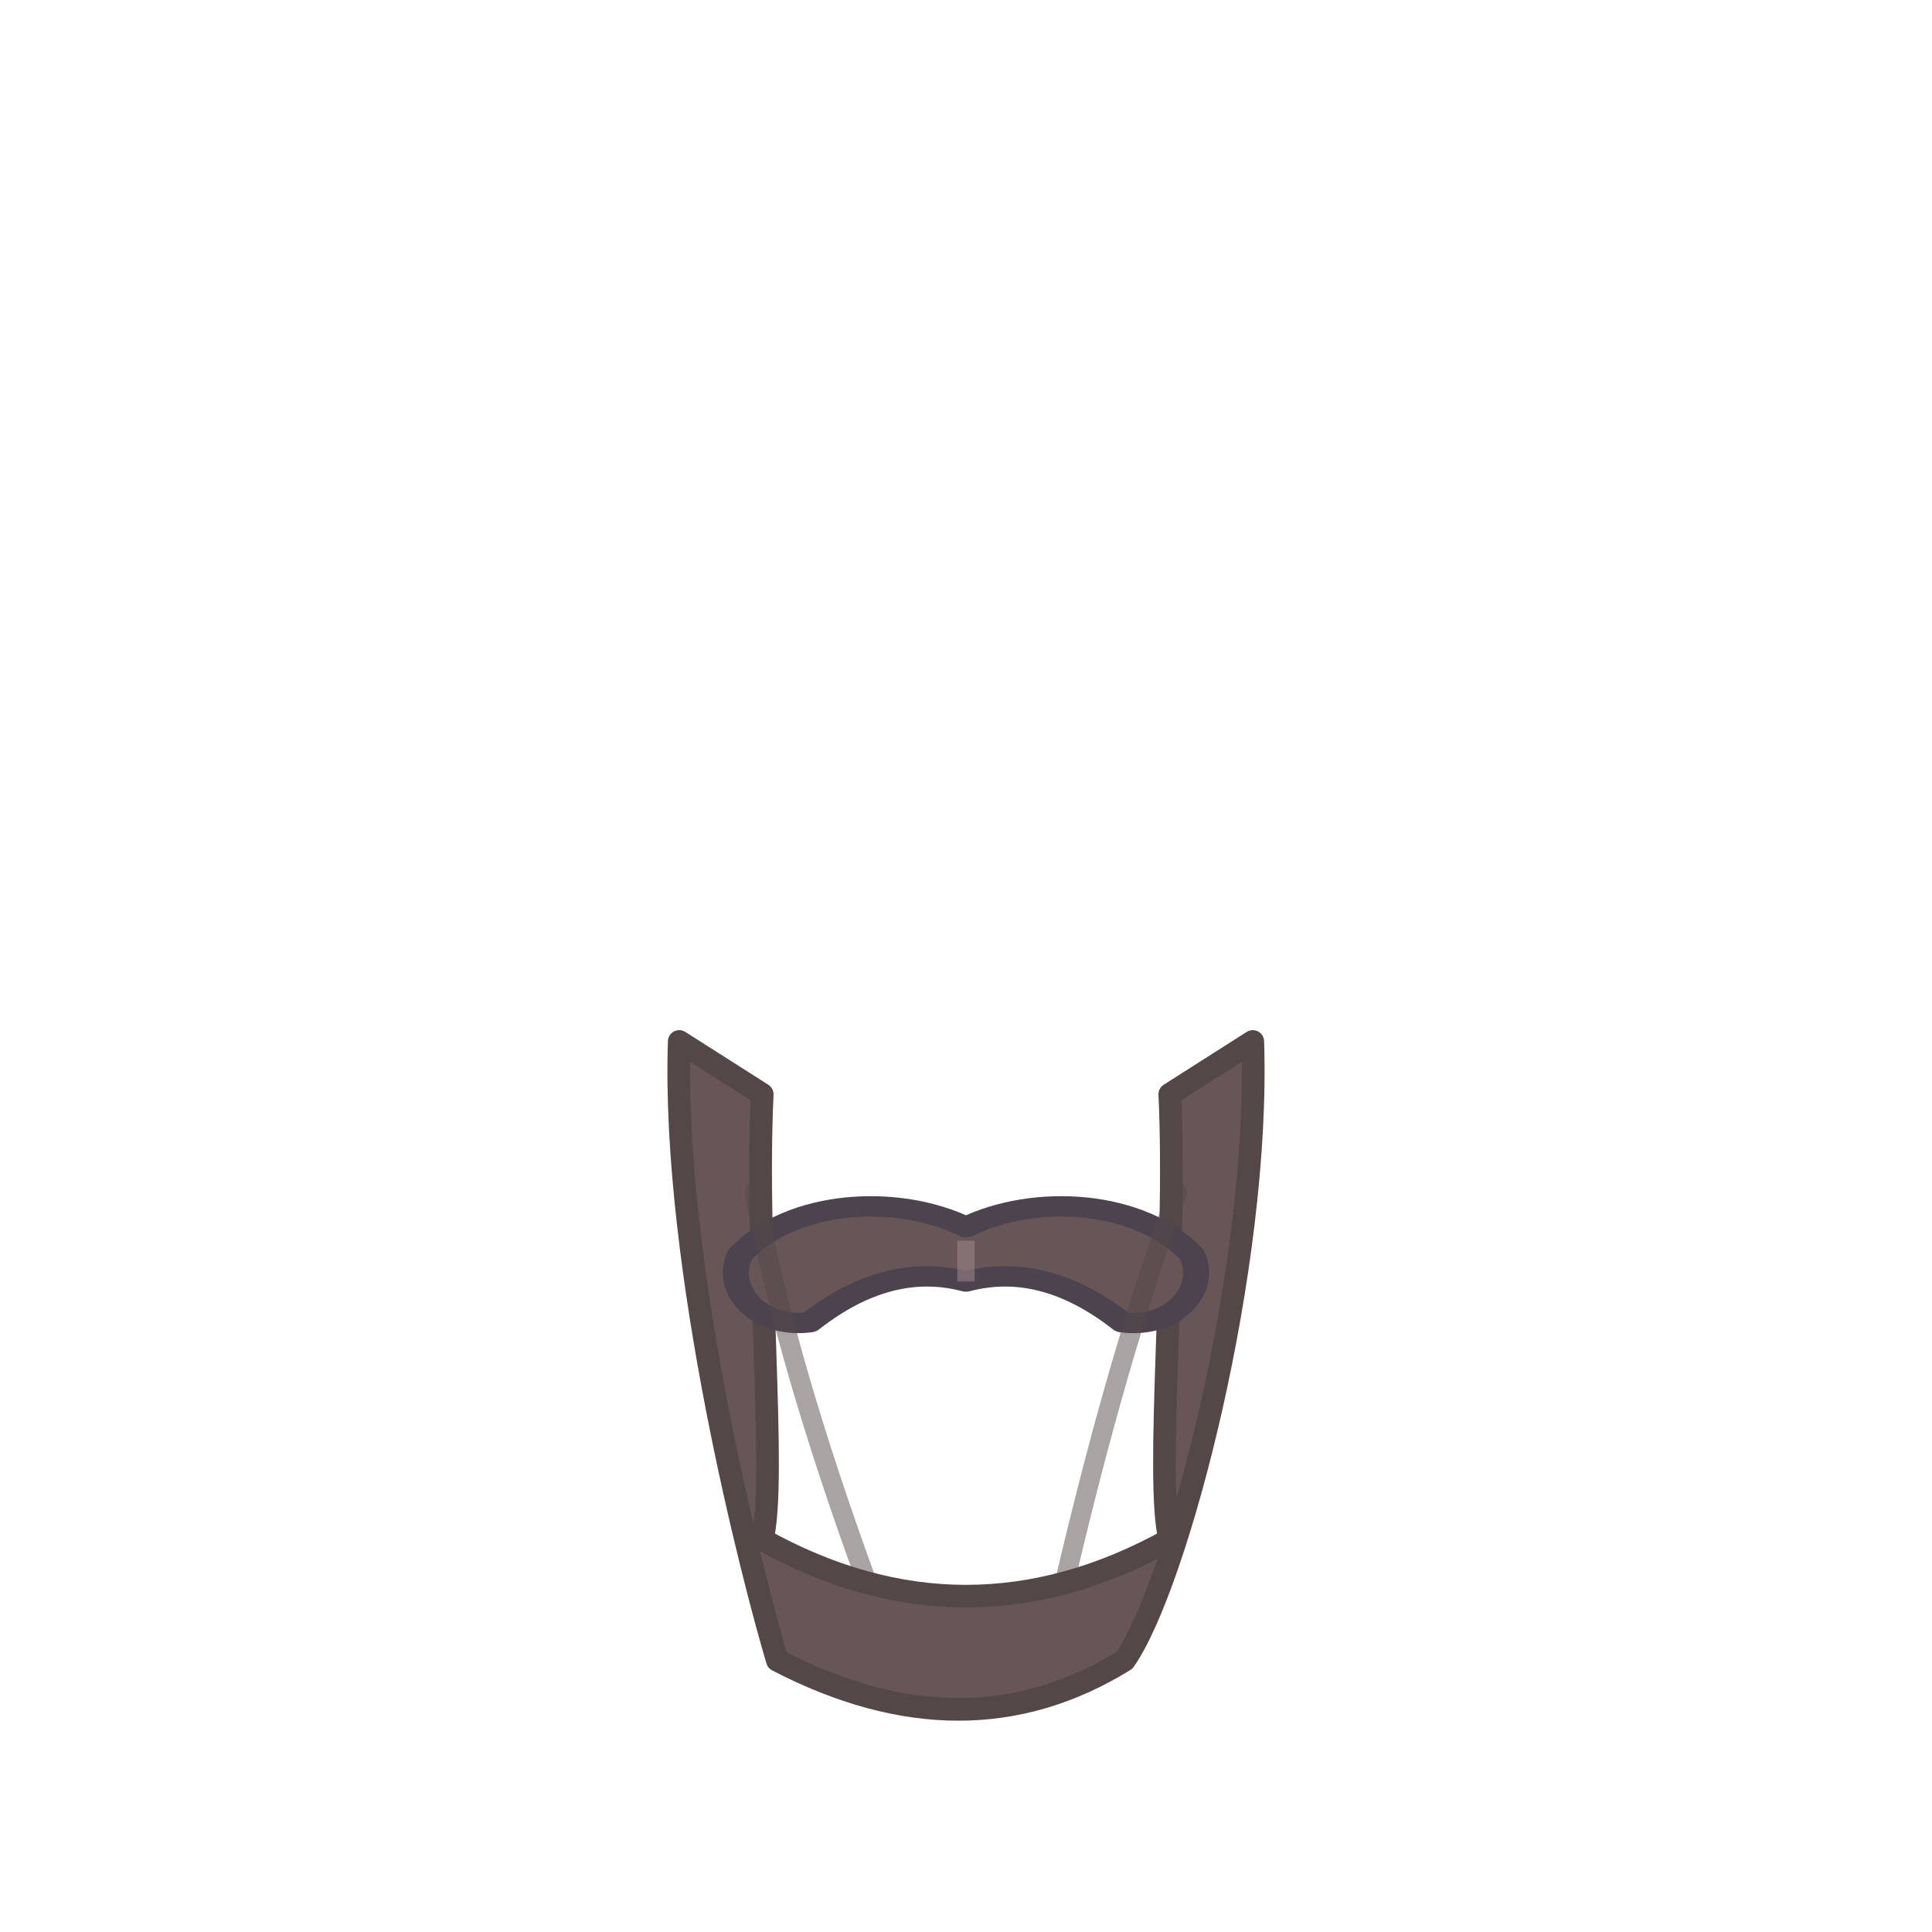
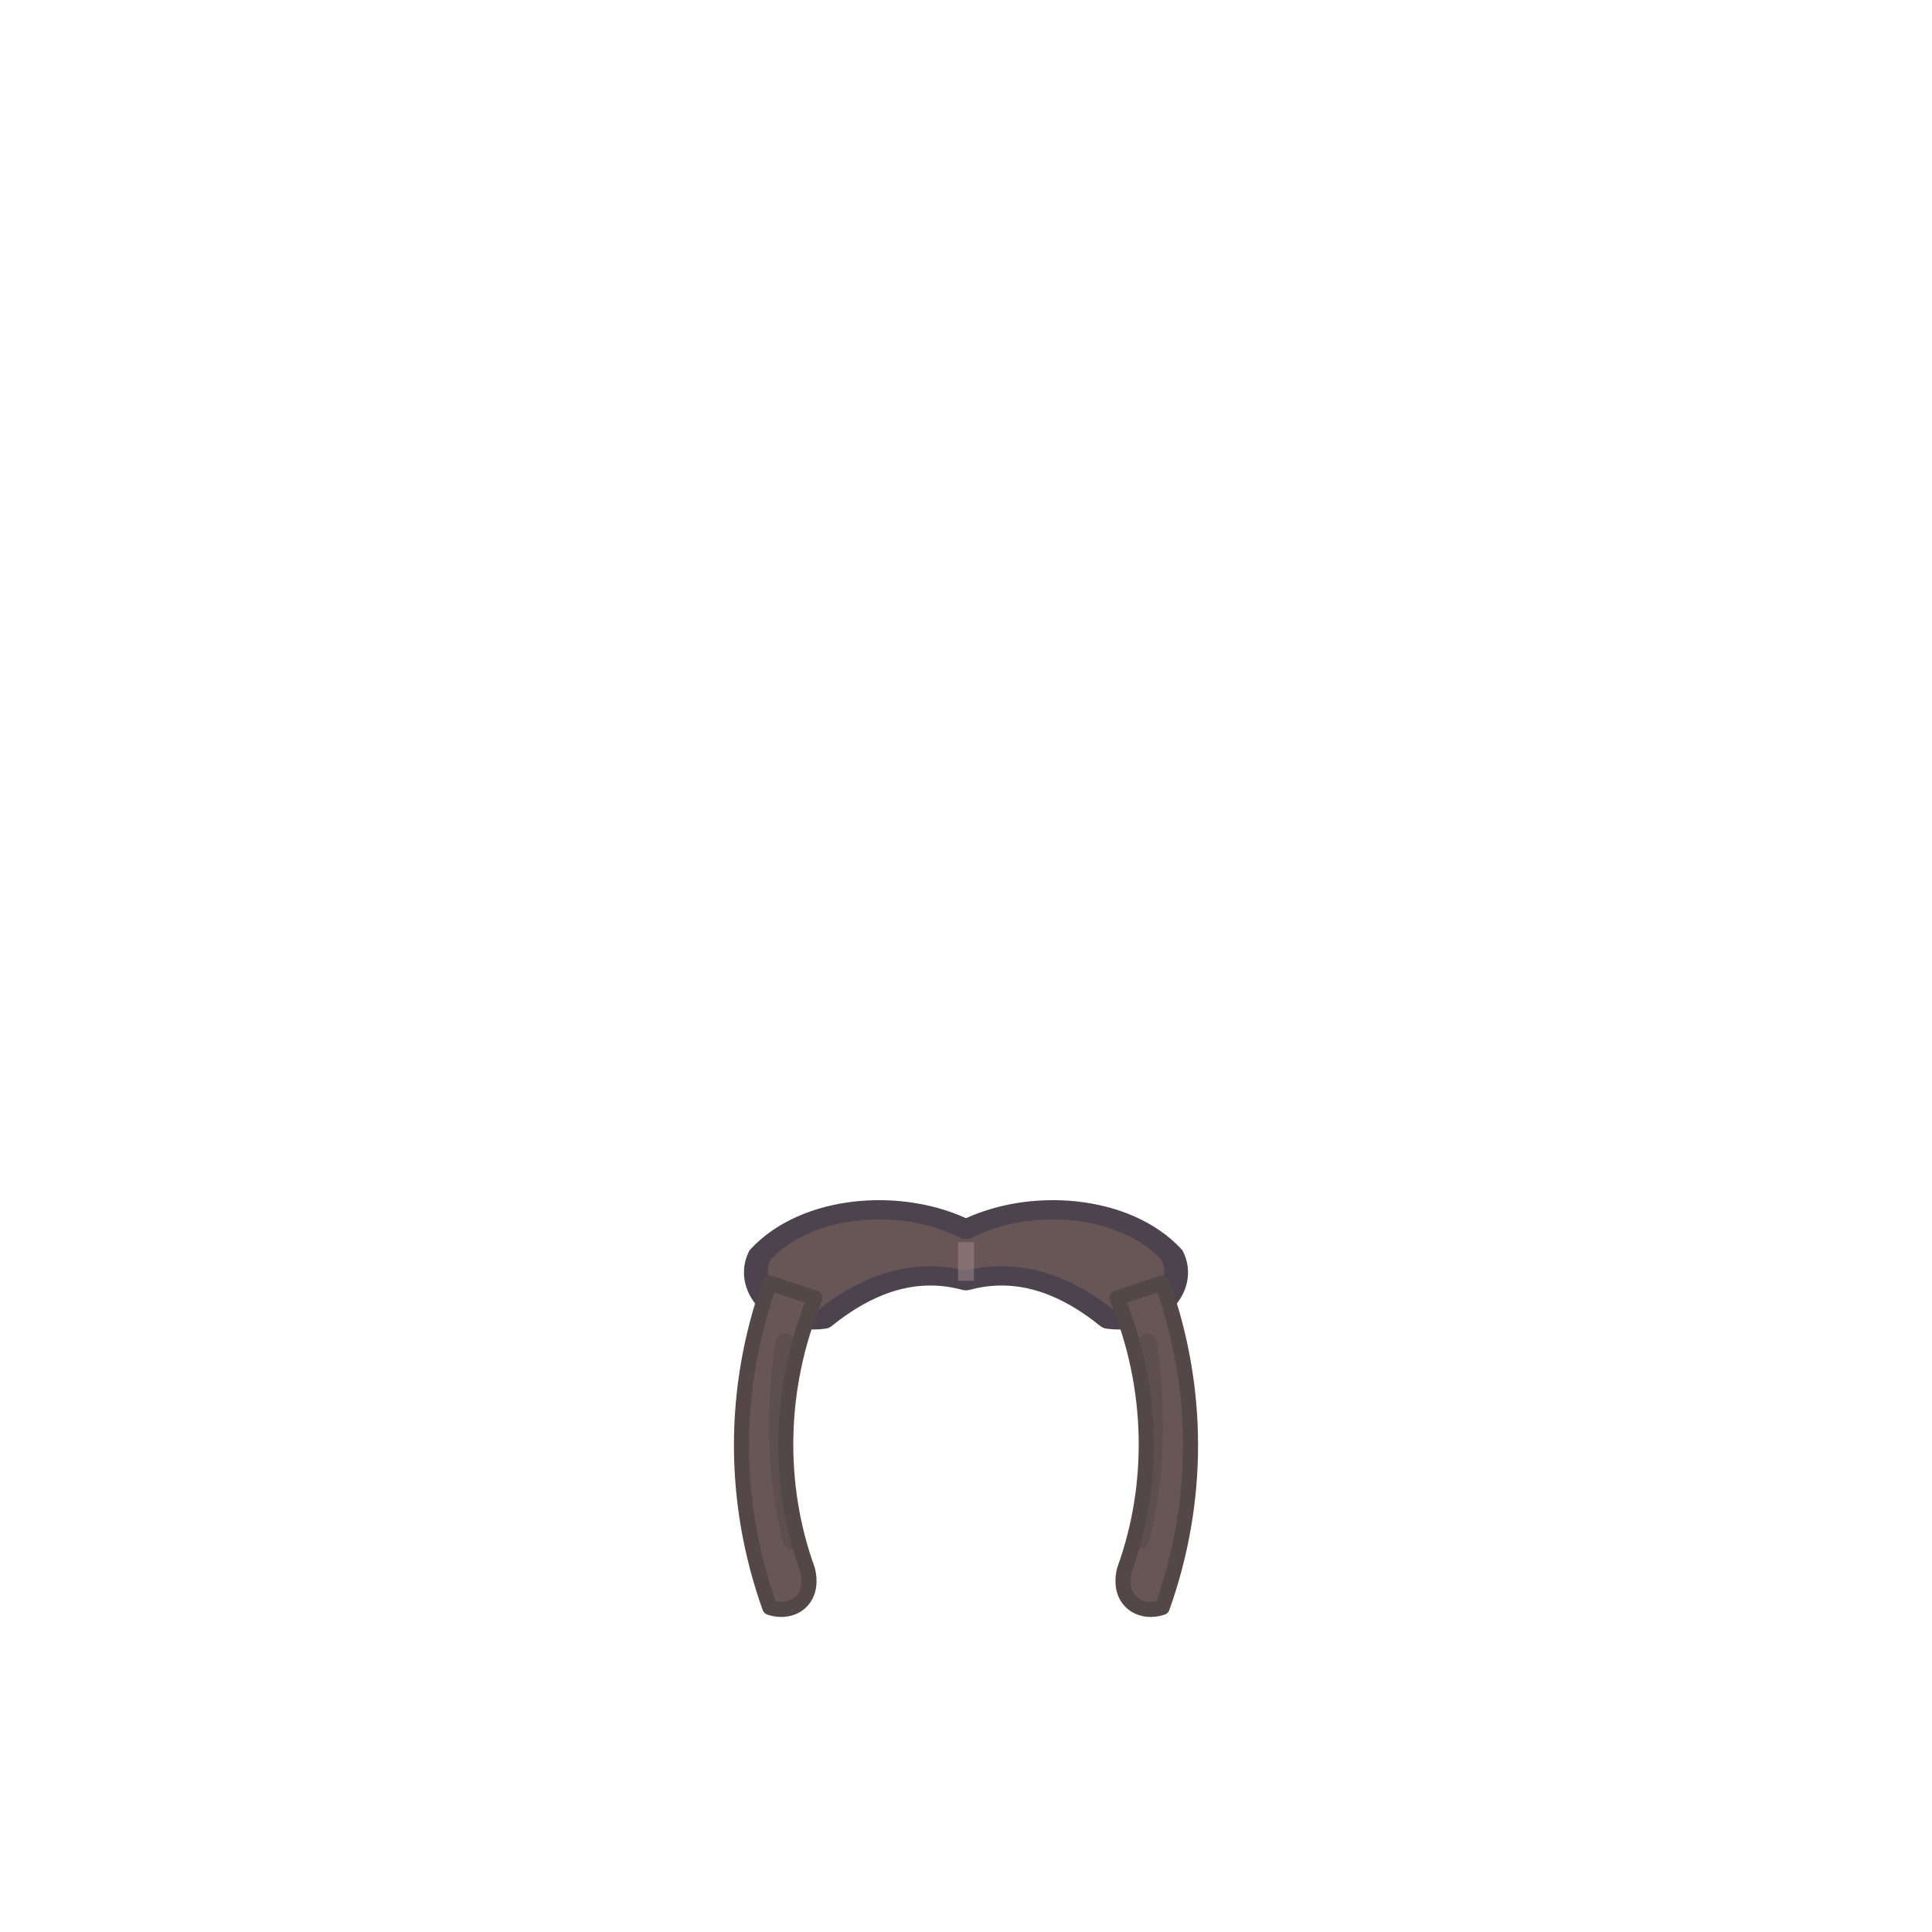
<svg xmlns="http://www.w3.org/2000/svg" viewBox="0 0 256 256" width="256" height="256" fill="none">
  <g opacity="0.82">
-     <path d="M90 138     C89 168 100 210 103 220     Q128 233 149 220     C156 210 167 168 166 138     L155 145     C156 166 153 196 155 204     Q128 219 101 204     C103 196 100 166 101 145Z" fill="#453130" stroke="#2d1f1f" stroke-width="3" stroke-linejoin="round" />
-     <g transform="translate(128 168) scale(1.15 0.9) translate(-128 -168)">
+     <g transform="translate(128 168) scale(1.05 0.85) translate(-128 -168)">
      <path d="M128 162 C120 157 108 158 102 166 C100 171 104 177 110 176 C116 170 122 168 128 170 C134 168 140 170 146 176 C152 177 156 171 154 166 C148 158 136 157 128 162Z" fill="#453130" stroke="#241a27" stroke-width="3" stroke-linejoin="round" />
      <path d="M128 164 V170" stroke="#82666a" stroke-width="2" opacity=".6" />
    </g>
-     <path d="M100 158 Q104 180 115 210 M156 158 Q148 180 141 210" stroke="#2d1f1f" stroke-width="2.6" fill="none" opacity=".5" stroke-linecap="round" />
+     <path d="M102 170 C97 184 97 199 102 213 C105 214 108 212 107 208 C103 197 103 184 108 172Z" fill="#453130" stroke="#2d1f1f" stroke-width="2" stroke-linejoin="round" />
+     <path d="M154 170 C159 184 159 199 154 213 C151 214 148 212 149 208 C153 197 153 184 148 172Z" fill="#453130" stroke="#2d1f1f" stroke-width="2" stroke-linejoin="round" />
+     <path d="M104 178 q-2 14 1 26 M152 178 q2 14 -1 26" stroke="#2d1f1f" stroke-width="2.6" fill="none" opacity=".5" stroke-linecap="round" />
  </g>
</svg>
